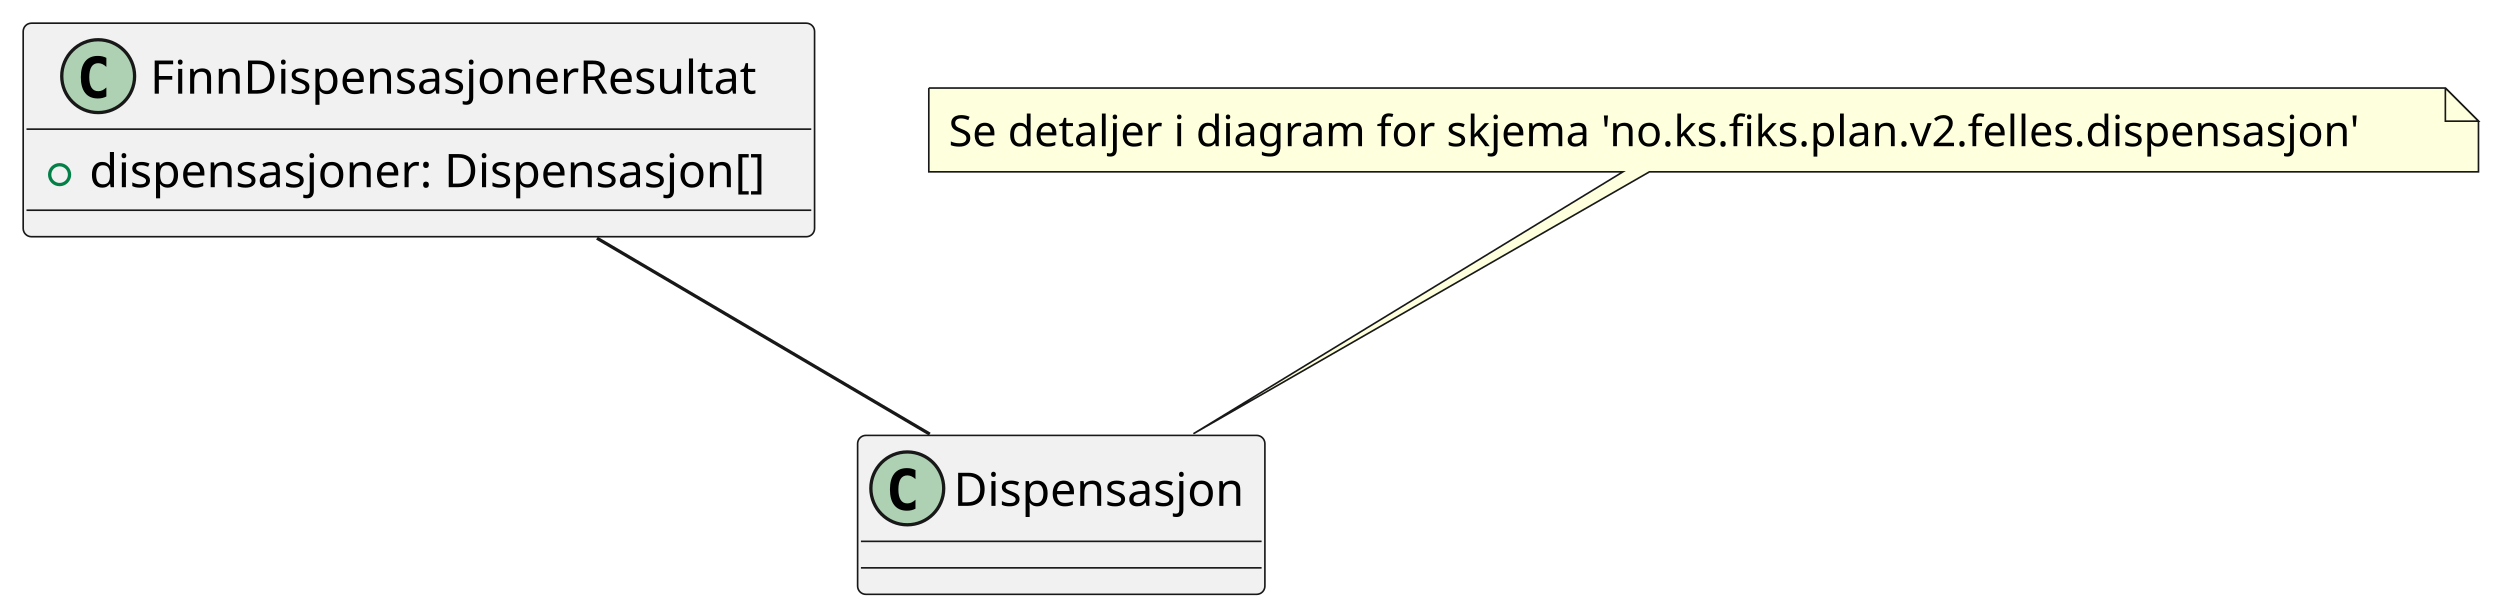
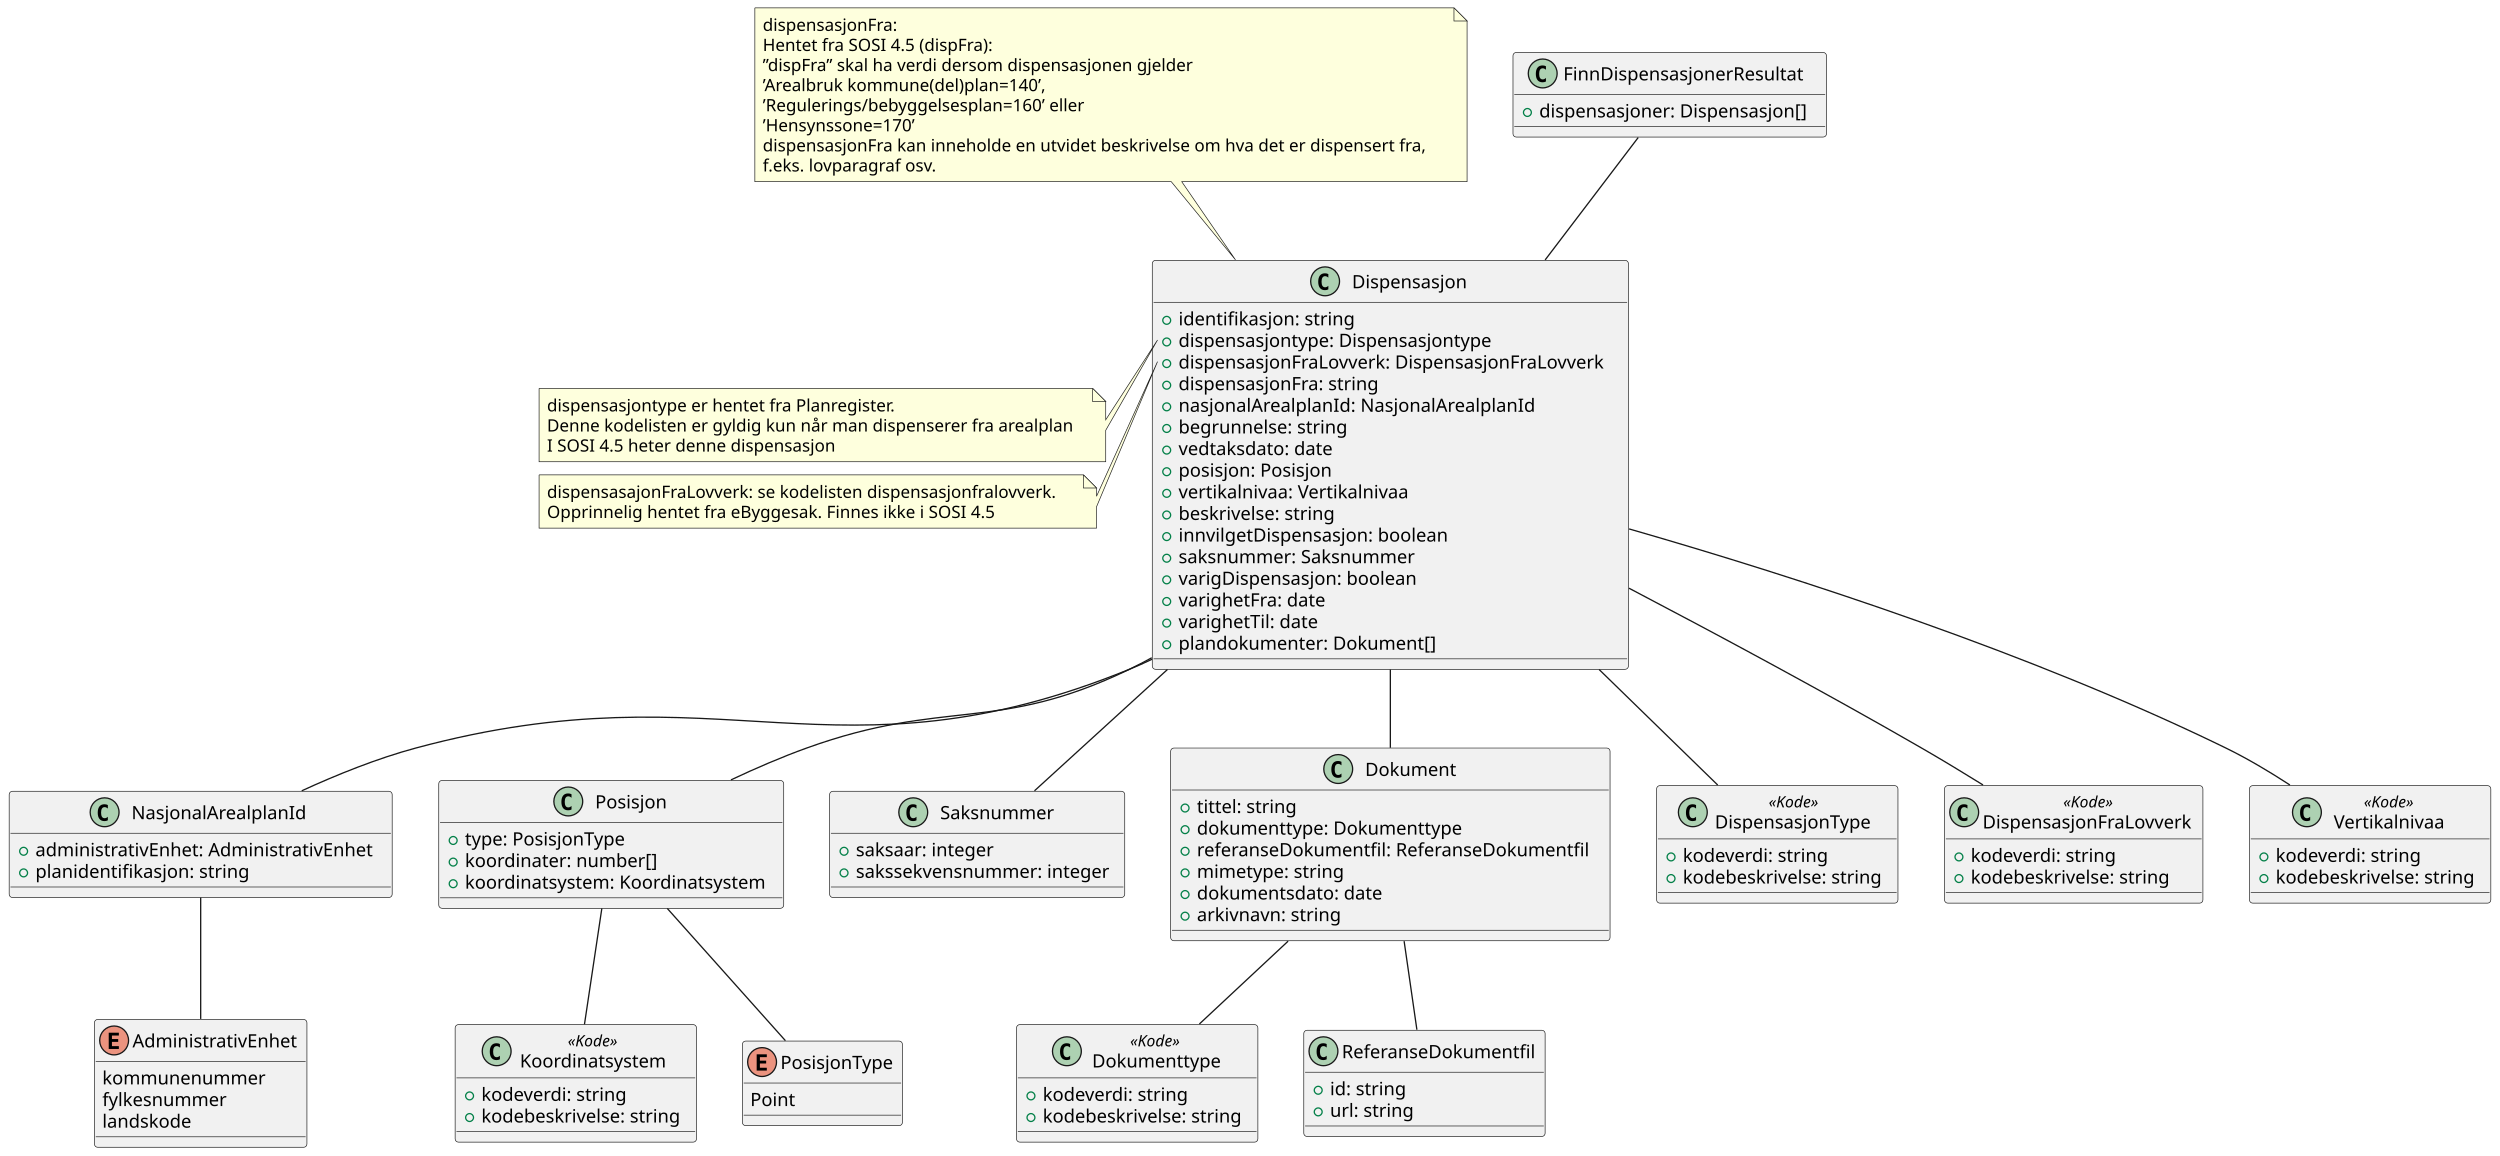
- <svg xmlns="http://www.w3.org/2000/svg" contentStyleType="text/css" height="186px" preserveAspectRatio="none" style="width:755px;height:186px;background:#FFFFFF;" version="1.1" viewBox="0 0 755 186" width="755px" zoomAndPan="magnify">
+ <svg xmlns="http://www.w3.org/2000/svg" contentStyleType="text/css" height="881px" preserveAspectRatio="none" style="width:1906px;height:881px;background:#FFFFFF;" version="1.1" viewBox="0 0 1906 881" width="1906px" zoomAndPan="magnify">
  <defs />
  <g>
+     <g id="elem_NasjonalArealplanId">
+       <rect codeLine="1" fill="#F1F1F1" height="80.977" id="NasjonalArealplanId" rx="2.5" ry="2.5" style="stroke:#181818;stroke-width:0.5;" width="292" x="7" y="603.27" />
+       <ellipse cx="79.75" cy="619.27" fill="#ADD1B2" rx="11" ry="11" style="stroke:#181818;stroke-width:1.0;" />
+       <path d="M82.223,625.413 Q81.642,625.712 81.003,625.861 Q80.364,626.011 79.658,626.011 Q77.151,626.011 75.832,624.359 Q74.512,622.707 74.512,619.586 Q74.512,616.457 75.832,614.805 Q77.151,613.153 79.658,613.153 Q80.364,613.153 81.011,613.302 Q81.659,613.452 82.223,613.75 L82.223,616.473 Q81.592,615.892 80.999,615.622 Q80.405,615.352 79.774,615.352 Q78.43,615.352 77.745,616.419 Q77.06,617.486 77.06,619.586 Q77.06,621.678 77.745,622.744 Q78.43,623.811 79.774,623.811 Q80.405,623.811 80.999,623.541 Q81.592,623.271 82.223,622.69 Z " fill="#000000" />
+       <text fill="#000000" font-family="sans-serif" font-size="14" lengthAdjust="spacing" textLength="138" x="100.25" y="624.561">NasjonalArealplanId</text>
+       <line style="stroke:#181818;stroke-width:0.5;" x1="8" x2="298" y1="635.27" y2="635.27" />
+       <ellipse cx="18" cy="649.014" fill="none" rx="3" ry="3" style="stroke:#038048;stroke-width:1.0;" />
+       <text fill="#000000" font-family="sans-serif" font-size="14" lengthAdjust="spacing" textLength="266" x="27" y="652.805">administrativEnhet: AdministrativEnhet</text>
+       <ellipse cx="18" cy="665.502" fill="none" rx="3" ry="3" style="stroke:#038048;stroke-width:1.0;" />
+       <text fill="#000000" font-family="sans-serif" font-size="14" lengthAdjust="spacing" textLength="171" x="27" y="669.293">planidentifikasjon: string</text>
+       <line style="stroke:#181818;stroke-width:0.5;" x1="8" x2="298" y1="676.247" y2="676.247" />
+     </g>
+     <g id="elem_AdministrativEnhet">
+       <rect codeLine="8" fill="#F1F1F1" height="97.465" id="AdministrativEnhet" rx="2.5" ry="2.5" style="stroke:#181818;stroke-width:0.5;" width="162" x="72" y="777.23" />
+       <ellipse cx="87" cy="793.23" fill="#EB937F" rx="11" ry="11" style="stroke:#181818;stroke-width:1.0;" />
+       <path d="M90.614,799.73 L82.894,799.73 L82.894,787.337 L90.614,787.337 L90.614,789.495 L85.343,789.495 L85.343,792.168 L90.116,792.168 L90.116,794.326 L85.343,794.326 L85.343,797.572 L90.614,797.572 Z " fill="#000000" />
+       <text fill="#000000" font-family="sans-serif" font-size="14" lengthAdjust="spacing" textLength="130" x="101" y="798.521">AdministrativEnhet</text>
+       <line style="stroke:#181818;stroke-width:0.5;" x1="73" x2="233" y1="809.23" y2="809.23" />
+       <text fill="#000000" font-family="sans-serif" font-size="14" lengthAdjust="spacing" textLength="127" x="78" y="826.765">kommunenummer</text>
+       <text fill="#000000" font-family="sans-serif" font-size="14" lengthAdjust="spacing" textLength="97" x="78" y="843.253">fylkesnummer</text>
+       <text fill="#000000" font-family="sans-serif" font-size="14" lengthAdjust="spacing" textLength="71" x="78" y="859.742">landskode</text>
+       <line style="stroke:#181818;stroke-width:0.5;" x1="73" x2="233" y1="866.695" y2="866.695" />
+     </g>
+     <g id="elem_Posisjon">
+       <rect codeLine="1" fill="#F1F1F1" height="97.465" id="Posisjon" rx="2.5" ry="2.5" style="stroke:#181818;stroke-width:0.5;" width="263" x="334.5" y="595.03" />
+       <ellipse cx="433.25" cy="611.03" fill="#ADD1B2" rx="11" ry="11" style="stroke:#181818;stroke-width:1.0;" />
+       <path d="M435.723,617.173 Q435.142,617.472 434.503,617.621 Q433.864,617.771 433.158,617.771 Q430.651,617.771 429.332,616.119 Q428.012,614.467 428.012,611.346 Q428.012,608.216 429.332,606.565 Q430.651,604.913 433.158,604.913 Q433.864,604.913 434.511,605.062 Q435.159,605.212 435.723,605.51 L435.723,608.233 Q435.092,607.652 434.499,607.382 Q433.905,607.112 433.274,607.112 Q431.93,607.112 431.245,608.179 Q430.56,609.246 430.56,611.346 Q430.56,613.438 431.245,614.504 Q431.93,615.571 433.274,615.571 Q433.905,615.571 434.499,615.301 Q435.092,615.032 435.723,614.45 Z " fill="#000000" />
+       <text fill="#000000" font-family="sans-serif" font-size="14" lengthAdjust="spacing" textLength="57" x="453.75" y="616.321">Posisjon</text>
+       <line style="stroke:#181818;stroke-width:0.5;" x1="335.5" x2="596.5" y1="627.03" y2="627.03" />
+       <ellipse cx="345.5" cy="640.774" fill="none" rx="3" ry="3" style="stroke:#038048;stroke-width:1.0;" />
+       <text fill="#000000" font-family="sans-serif" font-size="14" lengthAdjust="spacing" textLength="127" x="354.5" y="644.565">type: PosisjonType</text>
+       <ellipse cx="345.5" cy="657.262" fill="none" rx="3" ry="3" style="stroke:#038048;stroke-width:1.0;" />
+       <text fill="#000000" font-family="sans-serif" font-size="14" lengthAdjust="spacing" textLength="153" x="354.5" y="661.053">koordinater: number[]</text>
+       <ellipse cx="345.5" cy="673.751" fill="none" rx="3" ry="3" style="stroke:#038048;stroke-width:1.0;" />
+       <text fill="#000000" font-family="sans-serif" font-size="14" lengthAdjust="spacing" textLength="237" x="354.5" y="677.542">koordinatsystem: Koordinatsystem</text>
+       <line style="stroke:#181818;stroke-width:0.5;" x1="335.5" x2="596.5" y1="684.495" y2="684.495" />
+     </g>
+     <g id="elem_Koordinatsystem">
+       <rect codeLine="10" fill="#F1F1F1" height="89.598" id="Koordinatsystem" rx="2.5" ry="2.5" style="stroke:#181818;stroke-width:0.5;" width="184" x="347" y="781.16" />
+       <ellipse cx="378.65" cy="801.471" fill="#ADD1B2" rx="11" ry="11" style="stroke:#181818;stroke-width:1.0;" />
+       <path d="M381.123,807.614 Q380.542,807.912 379.903,808.062 Q379.264,808.211 378.558,808.211 Q376.051,808.211 374.731,806.559 Q373.412,804.908 373.412,801.787 Q373.412,798.657 374.731,797.005 Q376.051,795.353 378.558,795.353 Q379.264,795.353 379.911,795.503 Q380.559,795.652 381.123,795.951 L381.123,798.674 Q380.492,798.093 379.899,797.823 Q379.305,797.553 378.674,797.553 Q377.33,797.553 376.645,798.62 Q375.96,799.686 375.96,801.787 Q375.96,803.878 376.645,804.945 Q377.33,806.012 378.674,806.012 Q379.305,806.012 379.899,805.742 Q380.492,805.472 381.123,804.891 Z " fill="#000000" />
+       <text fill="#000000" font-family="sans-serif" font-size="12" font-style="italic" lengthAdjust="spacing" textLength="42" x="432.85" y="797.762">«Kode»</text>
+       <text fill="#000000" font-family="sans-serif" font-size="14" lengthAdjust="spacing" textLength="115" x="396.35" y="813.828">Koordinatsystem</text>
+       <line style="stroke:#181818;stroke-width:0.5;" x1="348" x2="530" y1="821.781" y2="821.781" />
+       <ellipse cx="358" cy="835.525" fill="none" rx="3" ry="3" style="stroke:#038048;stroke-width:1.0;" />
+       <text fill="#000000" font-family="sans-serif" font-size="14" lengthAdjust="spacing" textLength="116" x="367" y="839.316">kodeverdi: string</text>
+       <ellipse cx="358" cy="852.014" fill="none" rx="3" ry="3" style="stroke:#038048;stroke-width:1.0;" />
+       <text fill="#000000" font-family="sans-serif" font-size="14" lengthAdjust="spacing" textLength="158" x="367" y="855.804">kodebeskrivelse: string</text>
+       <line style="stroke:#181818;stroke-width:0.5;" x1="348" x2="530" y1="862.758" y2="862.758" />
+     </g>
+     <g id="elem_PosisjonType">
+       <rect codeLine="15" fill="#F1F1F1" height="64.488" id="PosisjonType" rx="2.5" ry="2.5" style="stroke:#181818;stroke-width:0.5;" width="122" x="566" y="793.71" />
+       <ellipse cx="581" cy="809.71" fill="#EB937F" rx="11" ry="11" style="stroke:#181818;stroke-width:1.0;" />
+       <path d="M584.614,816.21 L576.894,816.21 L576.894,803.817 L584.614,803.817 L584.614,805.975 L579.343,805.975 L579.343,808.648 L584.116,808.648 L584.116,810.806 L579.343,810.806 L579.343,814.052 L584.614,814.052 Z " fill="#000000" />
+       <text fill="#000000" font-family="sans-serif" font-size="14" lengthAdjust="spacing" textLength="90" x="595" y="815.001">PosisjonType</text>
+       <line style="stroke:#181818;stroke-width:0.5;" x1="567" x2="687" y1="825.71" y2="825.71" />
+       <text fill="#000000" font-family="sans-serif" font-size="14" lengthAdjust="spacing" textLength="35" x="572" y="843.245">Point</text>
+       <line style="stroke:#181818;stroke-width:0.5;" x1="567" x2="687" y1="850.198" y2="850.198" />
+     </g>
+     <g id="elem_Saksnummer">
+       <rect codeLine="2" fill="#F1F1F1" height="80.977" id="Saksnummer" rx="2.5" ry="2.5" style="stroke:#181818;stroke-width:0.5;" width="225" x="632.5" y="603.27" />
+       <ellipse cx="696.25" cy="619.27" fill="#ADD1B2" rx="11" ry="11" style="stroke:#181818;stroke-width:1.0;" />
+       <path d="M698.723,625.413 Q698.142,625.712 697.503,625.861 Q696.864,626.011 696.158,626.011 Q693.651,626.011 692.332,624.359 Q691.012,622.707 691.012,619.586 Q691.012,616.457 692.332,614.805 Q693.651,613.153 696.158,613.153 Q696.864,613.153 697.511,613.302 Q698.159,613.452 698.723,613.75 L698.723,616.473 Q698.092,615.892 697.499,615.622 Q696.905,615.352 696.274,615.352 Q694.93,615.352 694.245,616.419 Q693.56,617.486 693.56,619.586 Q693.56,621.678 694.245,622.744 Q694.93,623.811 696.274,623.811 Q696.905,623.811 697.499,623.541 Q698.092,623.271 698.723,622.69 Z " fill="#000000" />
+       <text fill="#000000" font-family="sans-serif" font-size="14" lengthAdjust="spacing" textLength="89" x="716.75" y="624.561">Saksnummer</text>
+       <line style="stroke:#181818;stroke-width:0.5;" x1="633.5" x2="856.5" y1="635.27" y2="635.27" />
+       <ellipse cx="643.5" cy="649.014" fill="none" rx="3" ry="3" style="stroke:#038048;stroke-width:1.0;" />
+       <text fill="#000000" font-family="sans-serif" font-size="14" lengthAdjust="spacing" textLength="109" x="652.5" y="652.805">saksaar: integer</text>
+       <ellipse cx="643.5" cy="665.502" fill="none" rx="3" ry="3" style="stroke:#038048;stroke-width:1.0;" />
+       <text fill="#000000" font-family="sans-serif" font-size="14" lengthAdjust="spacing" textLength="199" x="652.5" y="669.293">sakssekvensnummer: integer</text>
+       <line style="stroke:#181818;stroke-width:0.5;" x1="633.5" x2="856.5" y1="676.247" y2="676.247" />
+     </g>
+     <g id="elem_Dokument">
+       <rect codeLine="1" fill="#F1F1F1" height="146.93" id="Dokument" rx="2.5" ry="2.5" style="stroke:#181818;stroke-width:0.5;" width="335" x="892.5" y="570.3" />
+       <ellipse cx="1020.25" cy="586.3" fill="#ADD1B2" rx="11" ry="11" style="stroke:#181818;stroke-width:1.0;" />
+       <path d="M1022.723,592.443 Q1022.142,592.742 1021.503,592.891 Q1020.864,593.041 1020.158,593.041 Q1017.651,593.041 1016.332,591.389 Q1015.012,589.737 1015.012,586.616 Q1015.012,583.486 1016.332,581.835 Q1017.651,580.183 1020.158,580.183 Q1020.864,580.183 1021.511,580.332 Q1022.159,580.482 1022.723,580.78 L1022.723,583.503 Q1022.092,582.922 1021.499,582.652 Q1020.905,582.383 1020.274,582.383 Q1018.93,582.383 1018.245,583.449 Q1017.56,584.516 1017.56,586.616 Q1017.56,588.708 1018.245,589.774 Q1018.93,590.841 1020.274,590.841 Q1020.905,590.841 1021.499,590.571 Q1022.092,590.302 1022.723,589.72 Z " fill="#000000" />
+       <text fill="#000000" font-family="sans-serif" font-size="14" lengthAdjust="spacing" textLength="71" x="1040.75" y="591.591">Dokument</text>
+       <line style="stroke:#181818;stroke-width:0.5;" x1="893.5" x2="1226.5" y1="602.3" y2="602.3" />
+       <ellipse cx="903.5" cy="616.044" fill="none" rx="3" ry="3" style="stroke:#038048;stroke-width:1.0;" />
+       <text fill="#000000" font-family="sans-serif" font-size="14" lengthAdjust="spacing" textLength="79" x="912.5" y="619.835">tittel: string</text>
+       <ellipse cx="903.5" cy="632.532" fill="none" rx="3" ry="3" style="stroke:#038048;stroke-width:1.0;" />
+       <text fill="#000000" font-family="sans-serif" font-size="14" lengthAdjust="spacing" textLength="207" x="912.5" y="636.323">dokumenttype: Dokumenttype</text>
+       <ellipse cx="903.5" cy="649.021" fill="none" rx="3" ry="3" style="stroke:#038048;stroke-width:1.0;" />
+       <text fill="#000000" font-family="sans-serif" font-size="14" lengthAdjust="spacing" textLength="309" x="912.5" y="652.812">referanseDokumentfil: ReferanseDokumentfil</text>
+       <ellipse cx="903.5" cy="665.509" fill="none" rx="3" ry="3" style="stroke:#038048;stroke-width:1.0;" />
+       <text fill="#000000" font-family="sans-serif" font-size="14" lengthAdjust="spacing" textLength="115" x="912.5" y="669.3">mimetype: string</text>
+       <ellipse cx="903.5" cy="681.997" fill="none" rx="3" ry="3" style="stroke:#038048;stroke-width:1.0;" />
+       <text fill="#000000" font-family="sans-serif" font-size="14" lengthAdjust="spacing" textLength="146" x="912.5" y="685.788">dokumentsdato: date</text>
+       <ellipse cx="903.5" cy="698.486" fill="none" rx="3" ry="3" style="stroke:#038048;stroke-width:1.0;" />
+       <text fill="#000000" font-family="sans-serif" font-size="14" lengthAdjust="spacing" textLength="114" x="912.5" y="702.277">arkivnavn: string</text>
+       <line style="stroke:#181818;stroke-width:0.5;" x1="893.5" x2="1226.5" y1="709.23" y2="709.23" />
+     </g>
+     <g id="elem_Dokumenttype">
+       <rect codeLine="13" fill="#F1F1F1" height="89.598" id="Dokumenttype" rx="2.5" ry="2.5" style="stroke:#181818;stroke-width:0.5;" width="184" x="775" y="781.16" />
+       <ellipse cx="813.4" cy="801.471" fill="#ADD1B2" rx="11" ry="11" style="stroke:#181818;stroke-width:1.0;" />
+       <path d="M815.873,807.614 Q815.292,807.912 814.653,808.062 Q814.014,808.211 813.308,808.211 Q810.801,808.211 809.481,806.559 Q808.162,804.908 808.162,801.787 Q808.162,798.657 809.481,797.005 Q810.801,795.353 813.308,795.353 Q814.014,795.353 814.661,795.503 Q815.309,795.652 815.873,795.951 L815.873,798.674 Q815.242,798.093 814.649,797.823 Q814.055,797.553 813.424,797.553 Q812.08,797.553 811.395,798.62 Q810.71,799.686 810.71,801.787 Q810.71,803.878 811.395,804.945 Q812.08,806.012 813.424,806.012 Q814.055,806.012 814.649,805.742 Q815.242,805.472 815.873,804.891 Z " fill="#000000" />
+       <text fill="#000000" font-family="sans-serif" font-size="12" font-style="italic" lengthAdjust="spacing" textLength="42" x="861.6" y="797.762">«Kode»</text>
+       <text fill="#000000" font-family="sans-serif" font-size="14" lengthAdjust="spacing" textLength="100" x="832.6" y="813.828">Dokumenttype</text>
+       <line style="stroke:#181818;stroke-width:0.5;" x1="776" x2="958" y1="821.781" y2="821.781" />
+       <ellipse cx="786" cy="835.525" fill="none" rx="3" ry="3" style="stroke:#038048;stroke-width:1.0;" />
+       <text fill="#000000" font-family="sans-serif" font-size="14" lengthAdjust="spacing" textLength="116" x="795" y="839.316">kodeverdi: string</text>
+       <ellipse cx="786" cy="852.014" fill="none" rx="3" ry="3" style="stroke:#038048;stroke-width:1.0;" />
+       <text fill="#000000" font-family="sans-serif" font-size="14" lengthAdjust="spacing" textLength="158" x="795" y="855.804">kodebeskrivelse: string</text>
+       <line style="stroke:#181818;stroke-width:0.5;" x1="776" x2="958" y1="862.758" y2="862.758" />
+     </g>
+     <g id="elem_ReferanseDokumentfil">
+       <rect codeLine="18" fill="#F1F1F1" height="80.977" id="ReferanseDokumentfil" rx="2.5" ry="2.5" style="stroke:#181818;stroke-width:0.5;" width="184" x="994" y="785.47" />
+       <ellipse cx="1009" cy="801.47" fill="#ADD1B2" rx="11" ry="11" style="stroke:#181818;stroke-width:1.0;" />
+       <path d="M1011.473,807.613 Q1010.892,807.912 1010.253,808.061 Q1009.614,808.211 1008.908,808.211 Q1006.401,808.211 1005.082,806.559 Q1003.762,804.907 1003.762,801.786 Q1003.762,798.657 1005.082,797.005 Q1006.401,795.353 1008.908,795.353 Q1009.614,795.353 1010.261,795.502 Q1010.909,795.652 1011.473,795.951 L1011.473,798.673 Q1010.842,798.092 1010.249,797.822 Q1009.655,797.553 1009.024,797.553 Q1007.68,797.553 1006.995,798.619 Q1006.31,799.686 1006.31,801.786 Q1006.31,803.878 1006.995,804.944 Q1007.68,806.011 1009.024,806.011 Q1009.655,806.011 1010.249,805.741 Q1010.842,805.471 1011.473,804.89 Z " fill="#000000" />
+       <text fill="#000000" font-family="sans-serif" font-size="14" lengthAdjust="spacing" textLength="152" x="1023" y="806.761">ReferanseDokumentfil</text>
+       <line style="stroke:#181818;stroke-width:0.5;" x1="995" x2="1177" y1="817.47" y2="817.47" />
+       <ellipse cx="1005" cy="831.214" fill="none" rx="3" ry="3" style="stroke:#038048;stroke-width:1.0;" />
+       <text fill="#000000" font-family="sans-serif" font-size="14" lengthAdjust="spacing" textLength="61" x="1014" y="835.005">id: string</text>
+       <ellipse cx="1005" cy="847.702" fill="none" rx="3" ry="3" style="stroke:#038048;stroke-width:1.0;" />
+       <text fill="#000000" font-family="sans-serif" font-size="14" lengthAdjust="spacing" textLength="67" x="1014" y="851.493">url: string</text>
+       <line style="stroke:#181818;stroke-width:0.5;" x1="995" x2="1177" y1="858.447" y2="858.447" />
+     </g>
+     <g id="elem_Dispensasjon">
+       <rect codeLine="6" fill="#F1F1F1" height="311.812" id="Dispensasjon" rx="2.5" ry="2.5" style="stroke:#181818;stroke-width:0.5;" width="363" x="878.5" y="198.48" />
+       <ellipse cx="1010.25" cy="214.48" fill="#ADD1B2" rx="11" ry="11" style="stroke:#181818;stroke-width:1.0;" />
+       <path d="M1012.723,220.623 Q1012.142,220.922 1011.503,221.071 Q1010.864,221.221 1010.158,221.221 Q1007.651,221.221 1006.332,219.569 Q1005.012,217.917 1005.012,214.796 Q1005.012,211.667 1006.332,210.015 Q1007.651,208.363 1010.158,208.363 Q1010.864,208.363 1011.511,208.512 Q1012.159,208.662 1012.723,208.96 L1012.723,211.683 Q1012.092,211.102 1011.499,210.832 Q1010.905,210.562 1010.274,210.562 Q1008.93,210.562 1008.245,211.629 Q1007.56,212.696 1007.56,214.796 Q1007.56,216.888 1008.245,217.954 Q1008.93,219.021 1010.274,219.021 Q1010.905,219.021 1011.499,218.751 Q1012.092,218.482 1012.723,217.9 Z " fill="#000000" />
+       <text fill="#000000" font-family="sans-serif" font-size="14" lengthAdjust="spacing" textLength="91" x="1030.75" y="219.771">Dispensasjon</text>
+       <line style="stroke:#181818;stroke-width:0.5;" x1="879.5" x2="1240.5" y1="230.48" y2="230.48" />
+       <ellipse cx="889.5" cy="244.224" fill="none" rx="3" ry="3" style="stroke:#038048;stroke-width:1.0;" />
+       <text fill="#000000" font-family="sans-serif" font-size="14" lengthAdjust="spacing" textLength="141" x="898.5" y="248.015">identifikasjon: string</text>
+       <ellipse cx="889.5" cy="260.712" fill="none" rx="3" ry="3" style="stroke:#038048;stroke-width:1.0;" />
+       <text fill="#000000" font-family="sans-serif" font-size="14" lengthAdjust="spacing" textLength="247" x="898.5" y="264.503">dispensasjontype: Dispensasjontype</text>
+       <ellipse cx="889.5" cy="277.201" fill="none" rx="3" ry="3" style="stroke:#038048;stroke-width:1.0;" />
+       <text fill="#000000" font-family="sans-serif" font-size="14" lengthAdjust="spacing" textLength="337" x="898.5" y="280.992">dispensasjonFraLovverk: DispensasjonFraLovverk</text>
+       <ellipse cx="889.5" cy="293.689" fill="none" rx="3" ry="3" style="stroke:#038048;stroke-width:1.0;" />
+       <text fill="#000000" font-family="sans-serif" font-size="14" lengthAdjust="spacing" textLength="160" x="898.5" y="297.48">dispensasjonFra: string</text>
+       <ellipse cx="889.5" cy="310.177" fill="none" rx="3" ry="3" style="stroke:#038048;stroke-width:1.0;" />
+       <text fill="#000000" font-family="sans-serif" font-size="14" lengthAdjust="spacing" textLength="283" x="898.5" y="313.968">nasjonalArealplanId: NasjonalArealplanId</text>
+       <ellipse cx="889.5" cy="326.666" fill="none" rx="3" ry="3" style="stroke:#038048;stroke-width:1.0;" />
+       <text fill="#000000" font-family="sans-serif" font-size="14" lengthAdjust="spacing" textLength="134" x="898.5" y="330.457">begrunnelse: string</text>
+       <ellipse cx="889.5" cy="343.154" fill="none" rx="3" ry="3" style="stroke:#038048;stroke-width:1.0;" />
+       <text fill="#000000" font-family="sans-serif" font-size="14" lengthAdjust="spacing" textLength="125" x="898.5" y="346.945">vedtaksdato:  date</text>
+       <ellipse cx="889.5" cy="359.642" fill="none" rx="3" ry="3" style="stroke:#038048;stroke-width:1.0;" />
+       <text fill="#000000" font-family="sans-serif" font-size="14" lengthAdjust="spacing" textLength="123" x="898.5" y="363.433">posisjon: Posisjon</text>
+       <ellipse cx="889.5" cy="376.13" fill="none" rx="3" ry="3" style="stroke:#038048;stroke-width:1.0;" />
+       <text fill="#000000" font-family="sans-serif" font-size="14" lengthAdjust="spacing" textLength="182" x="898.5" y="379.921">vertikalnivaa: Vertikalnivaa</text>
+       <ellipse cx="889.5" cy="392.619" fill="none" rx="3" ry="3" style="stroke:#038048;stroke-width:1.0;" />
+       <text fill="#000000" font-family="sans-serif" font-size="14" lengthAdjust="spacing" textLength="124" x="898.5" y="396.41">beskrivelse: string</text>
+       <ellipse cx="889.5" cy="409.107" fill="none" rx="3" ry="3" style="stroke:#038048;stroke-width:1.0;" />
+       <text fill="#000000" font-family="sans-serif" font-size="14" lengthAdjust="spacing" textLength="214" x="898.5" y="412.898">innvilgetDispensasjon: boolean</text>
+       <ellipse cx="889.5" cy="425.595" fill="none" rx="3" ry="3" style="stroke:#038048;stroke-width:1.0;" />
+       <text fill="#000000" font-family="sans-serif" font-size="14" lengthAdjust="spacing" textLength="185" x="898.5" y="429.386">saksnummer: Saksnummer</text>
+       <ellipse cx="889.5" cy="442.084" fill="none" rx="3" ry="3" style="stroke:#038048;stroke-width:1.0;" />
+       <text fill="#000000" font-family="sans-serif" font-size="14" lengthAdjust="spacing" textLength="189" x="898.5" y="445.875">varigDispensasjon: boolean</text>
+       <ellipse cx="889.5" cy="458.572" fill="none" rx="3" ry="3" style="stroke:#038048;stroke-width:1.0;" />
+       <text fill="#000000" font-family="sans-serif" font-size="14" lengthAdjust="spacing" textLength="116" x="898.5" y="462.363">varighetFra: date</text>
+       <ellipse cx="889.5" cy="475.06" fill="none" rx="3" ry="3" style="stroke:#038048;stroke-width:1.0;" />
+       <text fill="#000000" font-family="sans-serif" font-size="14" lengthAdjust="spacing" textLength="111" x="898.5" y="478.851">varighetTil: date</text>
+       <ellipse cx="889.5" cy="491.548" fill="none" rx="3" ry="3" style="stroke:#038048;stroke-width:1.0;" />
+       <text fill="#000000" font-family="sans-serif" font-size="14" lengthAdjust="spacing" textLength="203" x="898.5" y="495.339">plandokumenter: Dokument[]</text>
+       <line style="stroke:#181818;stroke-width:0.5;" x1="879.5" x2="1240.5" y1="502.293" y2="502.293" />
+     </g>
+     <path d="M411,296.11 L411,352.042 A0,0 0 0 0 411,352.042 L843,352.042 A0,0 0 0 0 843,352.042 L843,328.076 L882.5,259.212 L843,320.076 L843,306.11 L833,296.11 L411,296.11 A0,0 0 0 0 411,296.11 " fill="#FEFFDD" style="stroke:#181818;stroke-width:0.5;" />
+     <path d="M833,296.11 L833,306.11 L843,306.11 L833,296.11 " fill="#FEFFDD" style="stroke:#181818;stroke-width:0.5;" />
+     <text fill="#000000" font-family="sans-serif" font-size="13" lengthAdjust="spacing" textLength="273" x="417" y="313.678">dispensasjontype er hentet fra Planregister.</text>
+     <text fill="#000000" font-family="sans-serif" font-size="13" lengthAdjust="spacing" textLength="411" x="417" y="328.989">Denne kodelisten er gyldig kun når man dispenserer fra arealplan</text>
+     <text fill="#000000" font-family="sans-serif" font-size="13" lengthAdjust="spacing" textLength="225" x="417" y="344.3">I SOSI 4.5 heter denne dispensasjon</text>
+     <path d="M411,362.042 L411,402.663 A0,0 0 0 0 411,402.663 L836,402.663 A0,0 0 0 0 836,402.663 L836,386.352 L882.5,275.701 L836,378.352 L836,372.042 L826,362.042 L411,362.042 A0,0 0 0 0 411,362.042 " fill="#FEFFDD" style="stroke:#181818;stroke-width:0.5;" />
+     <path d="M826,362.042 L826,372.042 L836,372.042 L826,362.042 " fill="#FEFFDD" style="stroke:#181818;stroke-width:0.5;" />
+     <text fill="#000000" font-family="sans-serif" font-size="13" lengthAdjust="spacing" textLength="404" x="417" y="379.61">dispensasajonFraLovverk: se kodelisten dispensasjonfralovverk.</text>
+     <text fill="#000000" font-family="sans-serif" font-size="13" lengthAdjust="spacing" textLength="353" x="417" y="394.921">Opprinnelig hentet fra eByggesak. Finnes ikke i SOSI 4.5</text>
+     <g id="elem_GMN19">
+       <path d="M575.5,6 L575.5,138.484 A0,0 0 0 0 575.5,138.484 L892.94,138.484 L941.94,198.11 L900.94,138.484 L1118.5,138.484 A0,0 0 0 0 1118.5,138.484 L1118.5,16 L1108.5,6 L575.5,6 A0,0 0 0 0 575.5,6 " fill="#FEFFDD" style="stroke:#181818;stroke-width:0.5;" />
+       <path d="M1108.5,6 L1108.5,16 L1118.5,16 L1108.5,6 " fill="#FEFFDD" style="stroke:#181818;stroke-width:0.5;" />
+       <text fill="#000000" font-family="sans-serif" font-size="13" lengthAdjust="spacing" textLength="106" x="581.5" y="23.568">dispensasjonFra:</text>
+       <text fill="#000000" font-family="sans-serif" font-size="13" lengthAdjust="spacing" textLength="181" x="581.5" y="38.879">Hentet fra SOSI 4.5 (dispFra):</text>
+       <text fill="#000000" font-family="sans-serif" font-size="13" lengthAdjust="spacing" textLength="340" x="581.5" y="54.19">”dispFra” skal ha verdi dersom dispensasjonen gjelder</text>
+       <text fill="#000000" font-family="sans-serif" font-size="13" lengthAdjust="spacing" textLength="228" x="581.5" y="69.5">’Arealbruk kommune(del)plan=140’,</text>
+       <text fill="#000000" font-family="sans-serif" font-size="13" lengthAdjust="spacing" textLength="259" x="581.5" y="84.811">’Regulerings/bebyggelsesplan=160’ eller</text>
+       <text fill="#000000" font-family="sans-serif" font-size="13" lengthAdjust="spacing" textLength="126" x="581.5" y="100.121">’Hensynssone=170’</text>
+       <text fill="#000000" font-family="sans-serif" font-size="13" lengthAdjust="spacing" textLength="522" x="581.5" y="115.432">dispensasjonFra kan inneholde en utvidet beskrivelse om hva det er dispensert fra,</text>
+       <text fill="#000000" font-family="sans-serif" font-size="13" lengthAdjust="spacing" textLength="140" x="581.5" y="130.742">f.eks. lovparagraf osv.</text>
+     </g>
+     <g id="elem_DispensasjonType">
+       <rect codeLine="55" fill="#F1F1F1" height="89.598" id="DispensasjonType" rx="2.5" ry="2.5" style="stroke:#181818;stroke-width:0.5;" width="184" x="1263" y="598.96" />
+       <ellipse cx="1290.6" cy="619.27" fill="#ADD1B2" rx="11" ry="11" style="stroke:#181818;stroke-width:1.0;" />
+       <path d="M1293.073,625.414 Q1292.492,625.712 1291.853,625.862 Q1291.214,626.011 1290.508,626.011 Q1288.001,626.011 1286.681,624.359 Q1285.362,622.708 1285.362,619.587 Q1285.362,616.457 1286.681,614.805 Q1288.001,613.153 1290.508,613.153 Q1291.214,613.153 1291.861,613.303 Q1292.509,613.452 1293.073,613.751 L1293.073,616.474 Q1292.442,615.893 1291.849,615.623 Q1291.255,615.353 1290.624,615.353 Q1289.28,615.353 1288.595,616.42 Q1287.91,617.486 1287.91,619.587 Q1287.91,621.678 1288.595,622.745 Q1289.28,623.812 1290.624,623.812 Q1291.255,623.812 1291.849,623.542 Q1292.442,623.272 1293.073,622.691 Z " fill="#000000" />
+       <text fill="#000000" font-family="sans-serif" font-size="12" font-style="italic" lengthAdjust="spacing" textLength="42" x="1348.4" y="615.562">«Kode»</text>
+       <text fill="#000000" font-family="sans-serif" font-size="14" lengthAdjust="spacing" textLength="124" x="1307.4" y="631.628">DispensasjonType</text>
+       <line style="stroke:#181818;stroke-width:0.5;" x1="1264" x2="1446" y1="639.581" y2="639.581" />
+       <ellipse cx="1274" cy="653.325" fill="none" rx="3" ry="3" style="stroke:#038048;stroke-width:1.0;" />
+       <text fill="#000000" font-family="sans-serif" font-size="14" lengthAdjust="spacing" textLength="116" x="1283" y="657.116">kodeverdi: string</text>
+       <ellipse cx="1274" cy="669.813" fill="none" rx="3" ry="3" style="stroke:#038048;stroke-width:1.0;" />
+       <text fill="#000000" font-family="sans-serif" font-size="14" lengthAdjust="spacing" textLength="158" x="1283" y="673.605">kodebeskrivelse: string</text>
+       <line style="stroke:#181818;stroke-width:0.5;" x1="1264" x2="1446" y1="680.558" y2="680.558" />
+     </g>
+     <g id="elem_DispensasjonFraLovverk">
+       <rect codeLine="60" fill="#F1F1F1" height="89.598" id="DispensasjonFraLovverk" rx="2.5" ry="2.5" style="stroke:#181818;stroke-width:0.5;" width="197" x="1482.5" y="598.96" />
+       <ellipse cx="1497.5" cy="619.27" fill="#ADD1B2" rx="11" ry="11" style="stroke:#181818;stroke-width:1.0;" />
+       <path d="M1499.973,625.414 Q1499.392,625.712 1498.753,625.862 Q1498.114,626.011 1497.408,626.011 Q1494.901,626.011 1493.582,624.359 Q1492.262,622.708 1492.262,619.587 Q1492.262,616.457 1493.582,614.805 Q1494.901,613.153 1497.408,613.153 Q1498.114,613.153 1498.761,613.303 Q1499.409,613.452 1499.973,613.751 L1499.973,616.474 Q1499.342,615.893 1498.749,615.623 Q1498.155,615.353 1497.524,615.353 Q1496.18,615.353 1495.495,616.42 Q1494.81,617.486 1494.81,619.587 Q1494.81,621.678 1495.495,622.745 Q1496.18,623.812 1497.524,623.812 Q1498.155,623.812 1498.749,623.542 Q1499.342,623.272 1499.973,622.691 Z " fill="#000000" />
+       <text fill="#000000" font-family="sans-serif" font-size="12" font-style="italic" lengthAdjust="spacing" textLength="42" x="1573" y="615.562">«Kode»</text>
+       <text fill="#000000" font-family="sans-serif" font-size="14" lengthAdjust="spacing" textLength="165" x="1511.5" y="631.628">DispensasjonFraLovverk</text>
+       <line style="stroke:#181818;stroke-width:0.5;" x1="1483.5" x2="1678.5" y1="639.581" y2="639.581" />
+       <ellipse cx="1493.5" cy="653.325" fill="none" rx="3" ry="3" style="stroke:#038048;stroke-width:1.0;" />
+       <text fill="#000000" font-family="sans-serif" font-size="14" lengthAdjust="spacing" textLength="116" x="1502.5" y="657.116">kodeverdi: string</text>
+       <ellipse cx="1493.5" cy="669.813" fill="none" rx="3" ry="3" style="stroke:#038048;stroke-width:1.0;" />
+       <text fill="#000000" font-family="sans-serif" font-size="14" lengthAdjust="spacing" textLength="158" x="1502.5" y="673.605">kodebeskrivelse: string</text>
+       <line style="stroke:#181818;stroke-width:0.5;" x1="1483.5" x2="1678.5" y1="680.558" y2="680.558" />
+     </g>
+     <g id="elem_Vertikalnivaa">
+       <rect codeLine="65" fill="#F1F1F1" height="89.598" id="Vertikalnivaa" rx="2.5" ry="2.5" style="stroke:#181818;stroke-width:0.5;" width="184" x="1715" y="598.96" />
+       <ellipse cx="1758.8" cy="619.27" fill="#ADD1B2" rx="11" ry="11" style="stroke:#181818;stroke-width:1.0;" />
+       <path d="M1761.273,625.414 Q1760.692,625.712 1760.053,625.862 Q1759.414,626.011 1758.708,626.011 Q1756.201,626.011 1754.881,624.359 Q1753.562,622.708 1753.562,619.587 Q1753.562,616.457 1754.881,614.805 Q1756.201,613.153 1758.708,613.153 Q1759.414,613.153 1760.061,613.303 Q1760.709,613.452 1761.273,613.751 L1761.273,616.474 Q1760.642,615.893 1760.049,615.623 Q1759.455,615.353 1758.824,615.353 Q1757.48,615.353 1756.795,616.42 Q1756.11,617.486 1756.11,619.587 Q1756.11,621.678 1756.795,622.745 Q1757.48,623.812 1758.824,623.812 Q1759.455,623.812 1760.049,623.542 Q1760.642,623.272 1761.273,622.691 Z " fill="#000000" />
+       <text fill="#000000" font-family="sans-serif" font-size="12" font-style="italic" lengthAdjust="spacing" textLength="42" x="1802.2" y="615.562">«Kode»</text>
+       <text fill="#000000" font-family="sans-serif" font-size="14" lengthAdjust="spacing" textLength="88" x="1779.2" y="631.628">Vertikalnivaa</text>
+       <line style="stroke:#181818;stroke-width:0.5;" x1="1716" x2="1898" y1="639.581" y2="639.581" />
+       <ellipse cx="1726" cy="653.325" fill="none" rx="3" ry="3" style="stroke:#038048;stroke-width:1.0;" />
+       <text fill="#000000" font-family="sans-serif" font-size="14" lengthAdjust="spacing" textLength="116" x="1735" y="657.116">kodeverdi: string</text>
+       <ellipse cx="1726" cy="669.813" fill="none" rx="3" ry="3" style="stroke:#038048;stroke-width:1.0;" />
+       <text fill="#000000" font-family="sans-serif" font-size="14" lengthAdjust="spacing" textLength="158" x="1735" y="673.605">kodebeskrivelse: string</text>
+       <line style="stroke:#181818;stroke-width:0.5;" x1="1716" x2="1898" y1="680.558" y2="680.558" />
+     </g>
    <g id="elem_FinnDispensasjonerResultat">
-       <rect codeLine="2" fill="#F1F1F1" height="64.488" id="FinnDispensasjonerResultat" rx="2.5" ry="2.5" style="stroke:#181818;stroke-width:0.5;" width="239" x="7" y="7" />
-       <ellipse cx="29.65" cy="23" fill="#ADD1B2" rx="11" ry="11" style="stroke:#181818;stroke-width:1.0;" />
-       <path d="M32.123,29.143 Q31.542,29.442 30.903,29.591 Q30.264,29.741 29.558,29.741 Q27.051,29.741 25.732,28.089 Q24.412,26.437 24.412,23.316 Q24.412,20.186 25.732,18.535 Q27.051,16.883 29.558,16.883 Q30.264,16.883 30.911,17.032 Q31.559,17.182 32.123,17.48 L32.123,20.203 Q31.492,19.622 30.899,19.352 Q30.305,19.082 29.674,19.082 Q28.33,19.082 27.645,20.149 Q26.96,21.216 26.96,23.316 Q26.96,25.408 27.645,26.474 Q28.33,27.541 29.674,27.541 Q30.305,27.541 30.899,27.271 Q31.492,27.002 32.123,26.42 Z " fill="#000000" />
-       <text fill="#000000" font-family="sans-serif" font-size="14" lengthAdjust="spacing" textLength="190" x="45.35" y="28.291">FinnDispensasjonerResultat</text>
-       <line style="stroke:#181818;stroke-width:0.5;" x1="8" x2="245" y1="39" y2="39" />
-       <ellipse cx="18" cy="52.744" fill="none" rx="3" ry="3" style="stroke:#038048;stroke-width:1.0;" />
-       <text fill="#000000" font-family="sans-serif" font-size="14" lengthAdjust="spacing" textLength="213" x="27" y="56.535">dispensasjoner: Dispensasjon[]</text>
-       <line style="stroke:#181818;stroke-width:0.5;" x1="8" x2="245" y1="63.488" y2="63.488" />
-     </g>
-     <g id="elem_Dispensasjon">
-       <rect fill="#F1F1F1" height="48" id="Dispensasjon" rx="2.5" ry="2.5" style="stroke:#181818;stroke-width:0.5;" width="123" x="259" y="131.49" />
-       <ellipse cx="274" cy="147.49" fill="#ADD1B2" rx="11" ry="11" style="stroke:#181818;stroke-width:1.0;" />
-       <path d="M276.473,153.633 Q275.892,153.932 275.253,154.081 Q274.614,154.231 273.908,154.231 Q271.401,154.231 270.082,152.579 Q268.762,150.927 268.762,147.806 Q268.762,144.677 270.082,143.025 Q271.401,141.373 273.908,141.373 Q274.614,141.373 275.261,141.522 Q275.909,141.672 276.473,141.97 L276.473,144.693 Q275.842,144.112 275.249,143.842 Q274.655,143.572 274.024,143.572 Q272.68,143.572 271.995,144.639 Q271.31,145.706 271.31,147.806 Q271.31,149.898 271.995,150.964 Q272.68,152.031 274.024,152.031 Q274.655,152.031 275.249,151.761 Q275.842,151.492 276.473,150.91 Z " fill="#000000" />
-       <text fill="#000000" font-family="sans-serif" font-size="14" lengthAdjust="spacing" textLength="91" x="288" y="152.781">Dispensasjon</text>
-       <line style="stroke:#181818;stroke-width:0.5;" x1="260" x2="381" y1="163.49" y2="163.49" />
-       <line style="stroke:#181818;stroke-width:0.5;" x1="260" x2="381" y1="171.49" y2="171.49" />
-     </g>
-     <g id="elem_GMN5">
-       <path d="M280.5,26.59 L280.5,51.901 A0,0 0 0 0 280.5,51.901 L490.11,51.901 L360.41,130.99 L498.11,51.901 L748.5,51.901 A0,0 0 0 0 748.5,51.901 L748.5,36.59 L738.5,26.59 L280.5,26.59 A0,0 0 0 0 280.5,26.59 " fill="#FEFFDD" style="stroke:#181818;stroke-width:0.5;" />
-       <path d="M738.5,26.59 L738.5,36.59 L748.5,36.59 L738.5,26.59 " fill="#FEFFDD" style="stroke:#181818;stroke-width:0.5;" />
-       <text fill="#000000" font-family="sans-serif" font-size="13" lengthAdjust="spacing" textLength="447" x="286.5" y="44.158">Se detaljer i diagram for skjema 'no.ks.fiks.plan.v2.felles.dispensasjon'</text>
+       <rect codeLine="3" fill="#F1F1F1" height="64.488" id="FinnDispensasjonerResultat" rx="2.5" ry="2.5" style="stroke:#181818;stroke-width:0.5;" width="239" x="1153.5" y="40" />
+       <ellipse cx="1176.15" cy="56" fill="#ADD1B2" rx="11" ry="11" style="stroke:#181818;stroke-width:1.0;" />
+       <path d="M1178.623,62.143 Q1178.042,62.442 1177.403,62.591 Q1176.764,62.741 1176.058,62.741 Q1173.551,62.741 1172.232,61.089 Q1170.912,59.437 1170.912,56.316 Q1170.912,53.187 1172.232,51.535 Q1173.551,49.883 1176.058,49.883 Q1176.764,49.883 1177.411,50.032 Q1178.059,50.182 1178.623,50.48 L1178.623,53.203 Q1177.992,52.622 1177.399,52.352 Q1176.805,52.083 1176.174,52.083 Q1174.83,52.083 1174.145,53.149 Q1173.46,54.216 1173.46,56.316 Q1173.46,58.408 1174.145,59.474 Q1174.83,60.541 1176.174,60.541 Q1176.805,60.541 1177.399,60.271 Q1177.992,60.002 1178.623,59.42 Z " fill="#000000" />
+       <text fill="#000000" font-family="sans-serif" font-size="14" lengthAdjust="spacing" textLength="190" x="1191.85" y="61.291">FinnDispensasjonerResultat</text>
+       <line style="stroke:#181818;stroke-width:0.5;" x1="1154.5" x2="1391.5" y1="72" y2="72" />
+       <ellipse cx="1164.5" cy="85.744" fill="none" rx="3" ry="3" style="stroke:#038048;stroke-width:1.0;" />
+       <text fill="#000000" font-family="sans-serif" font-size="14" lengthAdjust="spacing" textLength="213" x="1173.5" y="89.535">dispensasjoner: Dispensasjon[]</text>
+       <line style="stroke:#181818;stroke-width:0.5;" x1="1154.5" x2="1391.5" y1="96.488" y2="96.488" />
+     </g>
+     <g id="link_NasjonalArealplanId_AdministrativEnhet">
+       <path codeLine="6" d="M153,684.31 C153,711.55 153,747.92 153,776.85 " fill="none" id="NasjonalArealplanId-AdministrativEnhet" style="stroke:#181818;stroke-width:1.0;" />
+     </g>
+     <g id="link_Posisjon_Koordinatsystem">
+       <path codeLine="7" d="M458.84,692.58 C454.73,720 449.61,754.18 445.6,780.94 " fill="none" id="Posisjon-Koordinatsystem" style="stroke:#181818;stroke-width:1.0;" />
+     </g>
+     <g id="link_Posisjon_PosisjonType">
+       <path codeLine="8" d="M508.72,692.58 C537.23,724.48 573.91,765.54 598.81,793.41 " fill="none" id="Posisjon-PosisjonType" style="stroke:#181818;stroke-width:1.0;" />
+     </g>
+     <g id="link_Dokument_Dokumenttype">
+       <path codeLine="10" d="M982.06,717.53 C959.14,738.93 934.78,761.67 914.4,780.7 " fill="none" id="Dokument-Dokumenttype" style="stroke:#181818;stroke-width:1.0;" />
+     </g>
+     <g id="link_Dokument_ReferanseDokumentfil">
+       <path codeLine="11" d="M1070.5,717.53 C1073.83,740.59 1077.38,765.21 1080.24,785.06 " fill="none" id="Dokument-ReferanseDokumentfil" style="stroke:#181818;stroke-width:1.0;" />
+     </g>
+     <g id="link_Dispensasjon_DispensasjonType">
+       <path codeLine="47" d="M1219.16,510.43 C1252.36,542.77 1284.77,574.34 1309.6,598.53 " fill="none" id="Dispensasjon-DispensasjonType" style="stroke:#181818;stroke-width:1.0;" />
+     </g>
+     <g id="link_Dispensasjon_DispensasjonFraLovverk">
+       <path codeLine="48" d="M1241.93,448.44 C1312.23,485.3 1392.94,528.74 1465,570.3 C1480.32,579.13 1496.55,588.96 1511.86,598.46 " fill="none" id="Dispensasjon-DispensasjonFraLovverk" style="stroke:#181818;stroke-width:1.0;" />
+     </g>
+     <g id="link_Dispensasjon_Vertikalnivaa">
+       <path codeLine="49" d="M1242,403.24 C1372.14,440.68 1549.62,498.39 1697,570.3 C1713.44,578.32 1730.35,588.4 1745.83,598.48 " fill="none" id="Dispensasjon-Vertikalnivaa" style="stroke:#181818;stroke-width:1.0;" />
+     </g>
+     <g id="link_Dispensasjon_NasjonalArealplanId">
+       <path codeLine="50" d="M878.25,502.63 C872.53,505.38 866.78,507.95 861,510.3 C635.62,601.79 551.88,507.07 317,570.3 C287.69,578.18 256.92,590.58 230.05,602.9 " fill="none" id="Dispensasjon-NasjonalArealplanId" style="stroke:#181818;stroke-width:1.0;" />
+     </g>
+     <g id="link_Dispensasjon_Posisjon">
+       <path codeLine="51" d="M878.1,501.48 C872.42,504.59 866.72,507.53 861,510.3 C759.68,559.28 720.87,532.14 615,570.3 C595.92,577.17 576.05,585.76 557.27,594.59 " fill="none" id="Dispensasjon-Posisjon" style="stroke:#181818;stroke-width:1.0;" />
+     </g>
+     <g id="link_Dispensasjon_Saksnummer">
+       <path codeLine="52" d="M890.05,510.43 C852.42,544.76 815.75,578.22 788.69,602.91 " fill="none" id="Dispensasjon-Saksnummer" style="stroke:#181818;stroke-width:1.0;" />
+     </g>
+     <g id="link_Dispensasjon_Dokument">
+       <path codeLine="53" d="M1060,510.43 C1060,531.24 1060,551.73 1060,570.14 " fill="none" id="Dispensasjon-Dokument" style="stroke:#181818;stroke-width:1.0;" />
    </g>
    <g id="link_FinnDispensasjonerResultat_Dispensasjon">
-       <path codeLine="6" d="M180.28,71.92 C212.13,90.67 251.79,114.03 280.79,131.11 " fill="none" id="FinnDispensasjonerResultat-Dispensasjon" style="stroke:#181818;stroke-width:1.0;" />
+       <path codeLine="7" d="M1248.98,104.83 C1231.03,128.44 1205.02,162.65 1178.01,198.17 " fill="none" id="FinnDispensasjonerResultat-Dispensasjon" style="stroke:#181818;stroke-width:1.0;" />
    </g>
  </g>
</svg>
